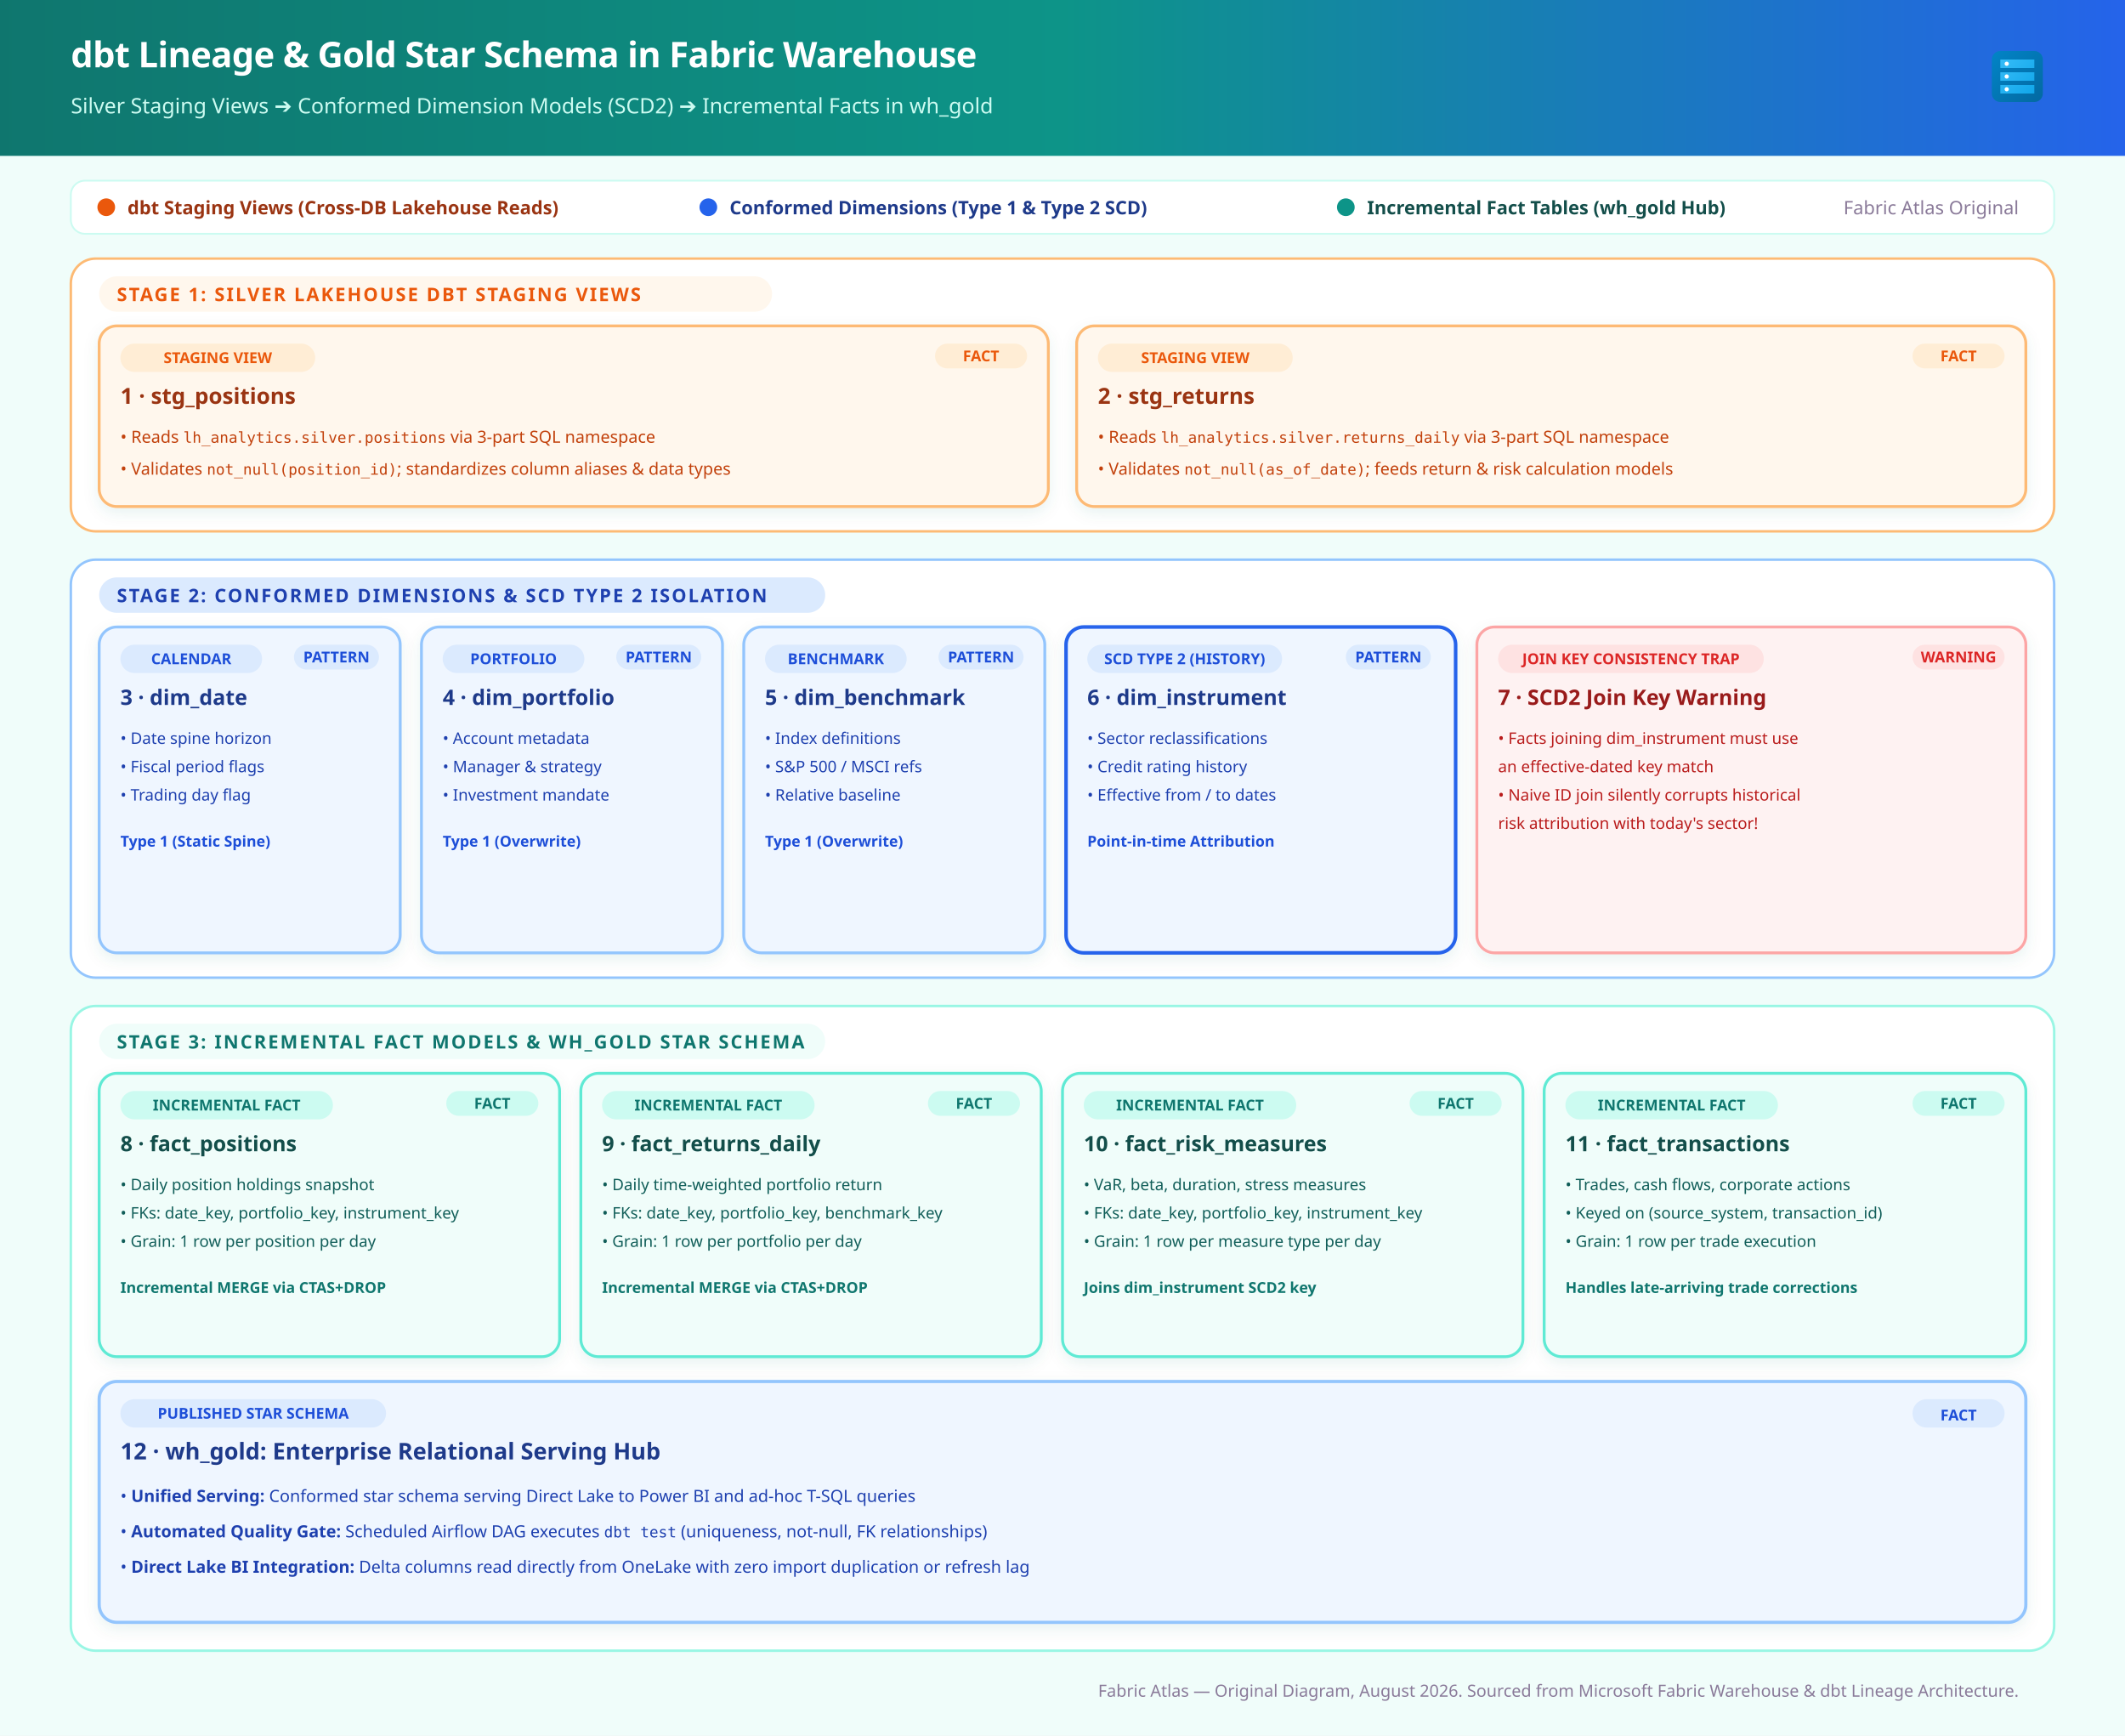
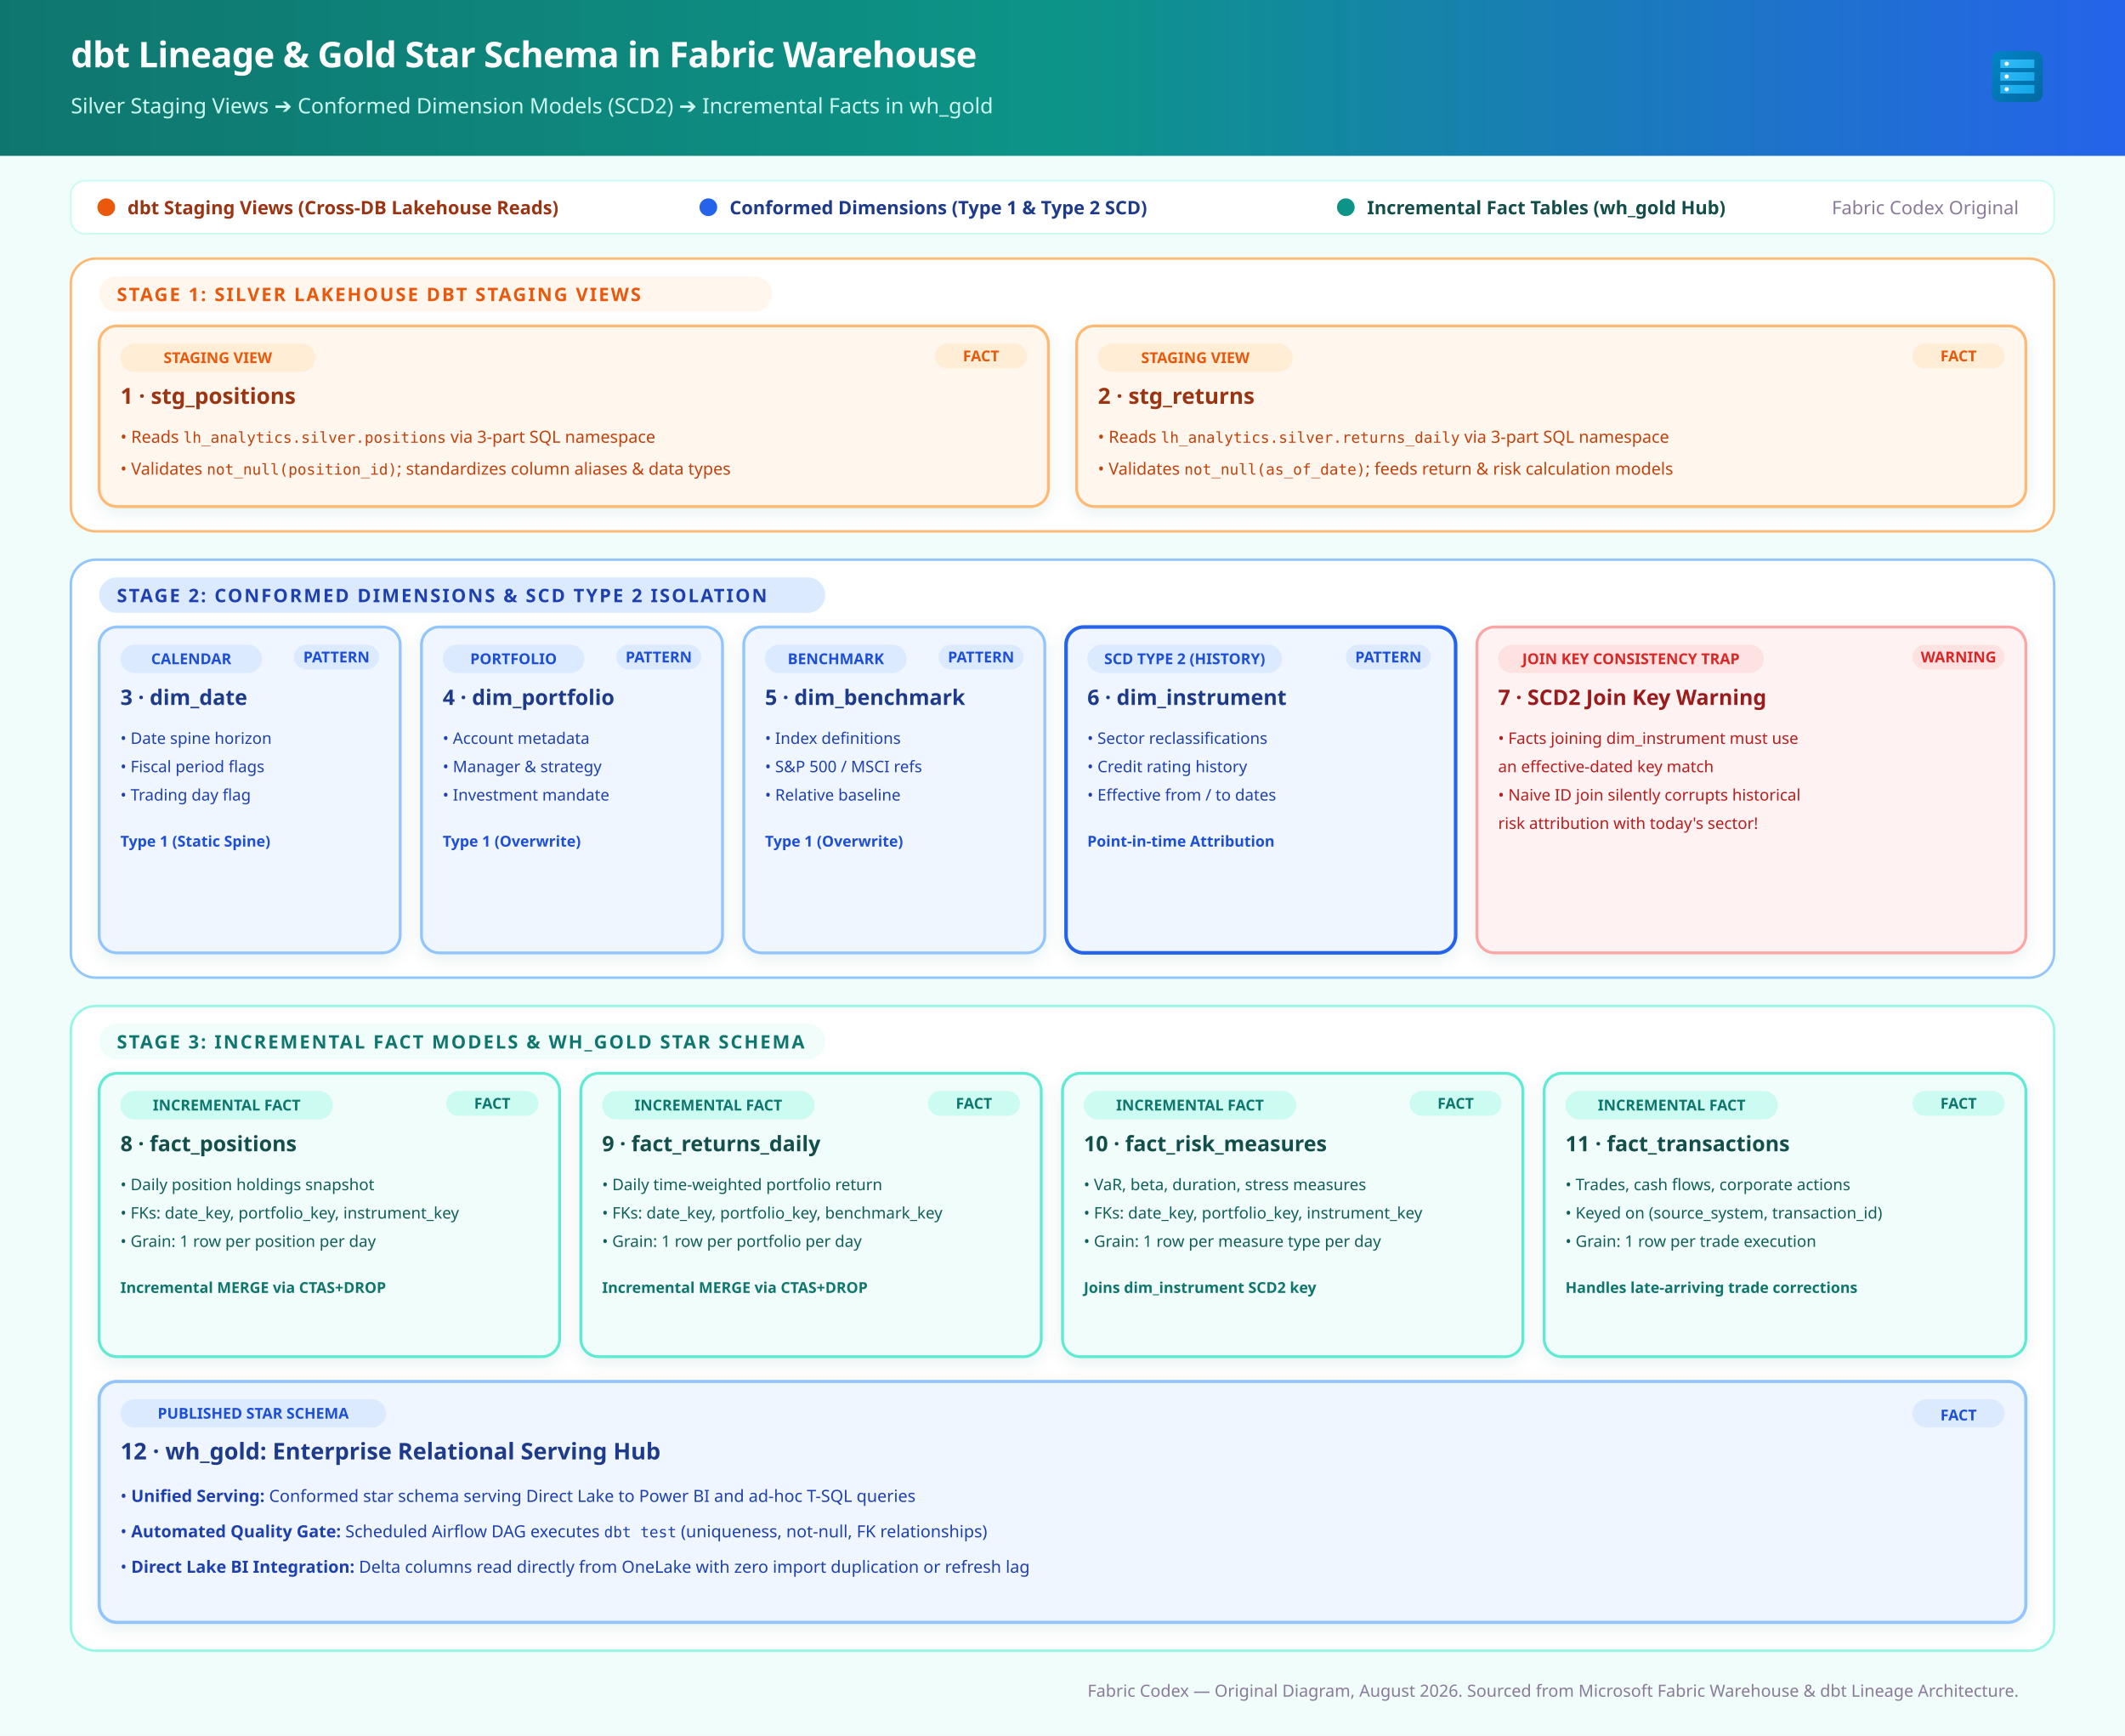
<svg xmlns="http://www.w3.org/2000/svg" viewBox="0 0 1200 980" font-family="Segoe UI, -apple-system, sans-serif" role="img" aria-labelledby="investment-gold-star-schema-title investment-gold-star-schema-desc" data-diagram-id="investment-gold-star-schema">
  <defs>
    <linearGradient id="ig-head" x1="0" y1="0" x2="1" y2="0">
      <stop offset="0" stop-color="#0F766E" />
      <stop offset="0.5" stop-color="#0D9488" />
      <stop offset="1" stop-color="#2563EB" />
    </linearGradient>
    <filter id="ig-shadow" x="-4%" y="-6%" width="108%" height="116%" filterUnits="userSpaceOnUse">
      <feDropShadow dx="0" dy="3" stdDeviation="4" flood-color="#0F766E" flood-opacity="0.09" />
    </filter>
    <marker id="ig-arr-teal" viewBox="0 0 10 10" refX="8" refY="5" markerWidth="7" markerHeight="7" orient="auto-start-reverse">
      <path d="M0 0 L10 5 L0 10 z" fill="#0D9488" />
    </marker>
    <marker id="ig-arr-blue" viewBox="0 0 10 10" refX="8" refY="5" markerWidth="7" markerHeight="7" orient="auto-start-reverse">
      <path d="M0 0 L10 5 L0 10 z" fill="#2563EB" />
    </marker>
    <marker id="ig-arr-orange" viewBox="0 0 10 10" refX="8" refY="5" markerWidth="7" markerHeight="7" orient="auto-start-reverse">
      <path d="M0 0 L10 5 L0 10 z" fill="#EA580C" />
    </marker>
    <marker id="ig-arr-red" viewBox="0 0 10 10" refX="8" refY="5" markerWidth="7" markerHeight="7" orient="auto-start-reverse">
      <path d="M0 0 L10 5 L0 10 z" fill="#DC2626" />
    </marker>
    <linearGradient id="ig-wh-a" x1="4" x2="28" y1="4" y2="28" gradientUnits="userSpaceOnUse">
      <stop stop-color="#0284C7" />
      <stop offset="1" stop-color="#0369A1" />
    </linearGradient>
    <linearGradient id="ig-wh-b" x1="6" x2="26" y1="8" y2="24" gradientUnits="userSpaceOnUse">
      <stop stop-color="#38BDF8" />
      <stop offset="1" stop-color="#0EA5E9" />
    </linearGradient>
  </defs>
  <rect width="1200" height="980" fill="#F0FDFA" />
  <rect width="1200" height="88" fill="url(#ig-head)" />
  <g data-official-icon="microsoft" data-icon-name="warehouse_item_32">
    <g transform="translate(1120,24) scale(1.2)">
      <rect x="4" y="4" width="24" height="24" rx="4" fill="url(#ig-wh-a)" />
      <path fill="url(#ig-wh-b)" d="M8 8h16v4H8zm0 6h16v4H8zm0 6h16v4H8z" />
      <circle cx="11" cy="10" r="1" fill="#FFFFFF" />
      <circle cx="11" cy="16" r="1" fill="#FFFFFF" />
      <circle cx="11" cy="22" r="1" fill="#FFFFFF" />
    </g>
  </g>
  <text x="40" y="38" font-size="20" font-weight="700" fill="#FFFFFF" letter-spacing="-0.3px">dbt Lineage &amp; Gold Star Schema in Fabric Warehouse</text>
  <text x="40" y="64" font-size="12" fill="#CCFBF1">Silver Staging Views ➔ Conformed Dimension Models (SCD2) ➔ Incremental Facts in wh_gold</text>
  <g transform="translate(40,102)" font-size="10.5">
    <rect width="1120" height="30" rx="8" fill="#FFFFFF" stroke="#CCFBF1" />
    <circle cx="20" cy="15" r="5" fill="#EA580C" />
    <text x="32" y="19" fill="#9A3412" font-weight="600">dbt Staging Views (Cross-DB Lakehouse Reads)</text>
    <circle cx="360" cy="15" r="5" fill="#2563EB" />
    <text x="372" y="19" fill="#1E3A8A" font-weight="600">Conformed Dimensions (Type 1 &amp; Type 2 SCD)</text>
    <circle cx="720" cy="15" r="5" fill="#0D9488" />
    <text x="732" y="19" fill="#134E4A" font-weight="600">Incremental Fact Tables (wh_gold Hub)</text>
-     <text x="1100" y="19" text-anchor="end" fill="#8A7A99">Fabric Atlas Original</text>
+     <text x="1100" y="19" text-anchor="end" fill="#8A7A99">Fabric Codex Original</text>
  </g>
  <rect x="40" y="146" width="1120" height="154" rx="14" fill="#FFFFFF" stroke="#FDBA74" stroke-width="1.4" />
  <rect x="56" y="156" width="380" height="20" rx="10" fill="#FFF7ED" />
  <text x="66" y="170" font-size="10.5" font-weight="700" fill="#EA580C" letter-spacing="1px">STAGE 1: SILVER LAKEHOUSE DBT STAGING VIEWS</text>
  <g data-node-id="stg-positions" role="group" tabindex="0" aria-label="stg_positions (staging view)">
    <rect x="56" y="184" width="536" height="102" rx="10" fill="#FFF7ED" stroke="#FDBA74" stroke-width="1.6" filter="url(#ig-shadow)" />
    <rect x="68" y="194" width="110" height="16" rx="8" fill="#FFEDD5" />
    <text x="123" y="205" text-anchor="middle" font-size="8.5" font-weight="700" fill="#EA580C">STAGING VIEW</text>
    <text x="68" y="228" font-size="12.5" font-weight="700" fill="#9A3412">1 · stg_positions</text>
    <text x="68" y="250" font-size="9.5" fill="#C2410C">• Reads <tspan font-family="monospace" font-size="8.5">lh_analytics.silver.positions</tspan> via 3-part SQL namespace</text>
    <text x="68" y="268" font-size="9.5" fill="#C2410C">• Validates <tspan font-family="monospace" font-size="8.5">not_null(position_id)</tspan>; standardizes column aliases &amp; data types</text>
    <rect x="528" y="194" width="52" height="14" rx="7" fill="#FFEDD5" />
    <text x="554" y="204" text-anchor="middle" font-size="8.5" font-weight="700" fill="#EA580C">FACT</text>
  </g>
  <g data-node-id="stg-returns" role="group" tabindex="0" aria-label="stg_returns (staging view)">
    <rect x="608" y="184" width="536" height="102" rx="10" fill="#FFF7ED" stroke="#FDBA74" stroke-width="1.6" filter="url(#ig-shadow)" />
    <rect x="620" y="194" width="110" height="16" rx="8" fill="#FFEDD5" />
    <text x="675" y="205" text-anchor="middle" font-size="8.5" font-weight="700" fill="#EA580C">STAGING VIEW</text>
    <text x="620" y="228" font-size="12.5" font-weight="700" fill="#9A3412">2 · stg_returns</text>
    <text x="620" y="250" font-size="9.5" fill="#C2410C">• Reads <tspan font-family="monospace" font-size="8.5">lh_analytics.silver.returns_daily</tspan> via 3-part SQL namespace</text>
    <text x="620" y="268" font-size="9.5" fill="#C2410C">• Validates <tspan font-family="monospace" font-size="8.5">not_null(as_of_date)</tspan>; feeds return &amp; risk calculation models</text>
    <rect x="1080" y="194" width="52" height="14" rx="7" fill="#FFEDD5" />
    <text x="1106" y="204" text-anchor="middle" font-size="8.5" font-weight="700" fill="#EA580C">FACT</text>
  </g>
  <rect x="40" y="316" width="1120" height="236" rx="14" fill="#FFFFFF" stroke="#93C5FD" stroke-width="1.4" />
  <rect x="56" y="326" width="410" height="20" rx="10" fill="#DBEAFE" />
  <text x="66" y="340" font-size="10.5" font-weight="700" fill="#1E40AF" letter-spacing="1px">STAGE 2: CONFORMED DIMENSIONS &amp; SCD TYPE 2 ISOLATION</text>
  <g data-node-id="dim-date" role="group" tabindex="0" aria-label="dim_date">
    <rect x="56" y="354" width="170" height="184" rx="10" fill="#EFF6FF" stroke="#93C5FD" stroke-width="1.6" filter="url(#ig-shadow)" />
    <rect x="68" y="364" width="80" height="16" rx="8" fill="#DBEAFE" />
    <text x="108" y="375" text-anchor="middle" font-size="8.5" font-weight="700" fill="#1D4ED8">CALENDAR</text>
    <text x="68" y="398" font-size="12" font-weight="700" fill="#1E3A8A">3 · dim_date</text>
    <text x="68" y="420" font-size="9" fill="#1E40AF">• Date spine horizon</text>
    <text x="68" y="436" font-size="9" fill="#1E40AF">• Fiscal period flags</text>
    <text x="68" y="452" font-size="9" fill="#1E40AF">• Trading day flag</text>
    <text x="68" y="478" font-size="8.5" font-weight="700" fill="#1D4ED8">Type 1 (Static Spine)</text>
    <rect x="166" y="364" width="48" height="14" rx="7" fill="#DBEAFE" />
    <text x="190" y="374" text-anchor="middle" font-size="8.5" font-weight="700" fill="#1D4ED8">PATTERN</text>
  </g>
  <g data-node-id="dim-portfolio" role="group" tabindex="0" aria-label="dim_portfolio">
    <rect x="238" y="354" width="170" height="184" rx="10" fill="#EFF6FF" stroke="#93C5FD" stroke-width="1.6" filter="url(#ig-shadow)" />
    <rect x="250" y="364" width="80" height="16" rx="8" fill="#DBEAFE" />
    <text x="290" y="375" text-anchor="middle" font-size="8.5" font-weight="700" fill="#1D4ED8">PORTFOLIO</text>
    <text x="250" y="398" font-size="12" font-weight="700" fill="#1E3A8A">4 · dim_portfolio</text>
    <text x="250" y="420" font-size="9" fill="#1E40AF">• Account metadata</text>
    <text x="250" y="436" font-size="9" fill="#1E40AF">• Manager &amp; strategy</text>
    <text x="250" y="452" font-size="9" fill="#1E40AF">• Investment mandate</text>
    <text x="250" y="478" font-size="8.5" font-weight="700" fill="#1D4ED8">Type 1 (Overwrite)</text>
    <rect x="348" y="364" width="48" height="14" rx="7" fill="#DBEAFE" />
    <text x="372" y="374" text-anchor="middle" font-size="8.5" font-weight="700" fill="#1D4ED8">PATTERN</text>
  </g>
  <g data-node-id="dim-benchmark" role="group" tabindex="0" aria-label="dim_benchmark">
    <rect x="420" y="354" width="170" height="184" rx="10" fill="#EFF6FF" stroke="#93C5FD" stroke-width="1.6" filter="url(#ig-shadow)" />
    <rect x="432" y="364" width="80" height="16" rx="8" fill="#DBEAFE" />
    <text x="472" y="375" text-anchor="middle" font-size="8.5" font-weight="700" fill="#1D4ED8">BENCHMARK</text>
    <text x="432" y="398" font-size="12" font-weight="700" fill="#1E3A8A">5 · dim_benchmark</text>
    <text x="432" y="420" font-size="9" fill="#1E40AF">• Index definitions</text>
    <text x="432" y="436" font-size="9" fill="#1E40AF">• S&amp;P 500 / MSCI refs</text>
    <text x="432" y="452" font-size="9" fill="#1E40AF">• Relative baseline</text>
    <text x="432" y="478" font-size="8.5" font-weight="700" fill="#1D4ED8">Type 1 (Overwrite)</text>
    <rect x="530" y="364" width="48" height="14" rx="7" fill="#DBEAFE" />
    <text x="554" y="374" text-anchor="middle" font-size="8.5" font-weight="700" fill="#1D4ED8">PATTERN</text>
  </g>
  <g data-node-id="dim-instrument-scd2" role="group" tabindex="0" aria-label="dim_instrument (SCD Type 2)">
    <rect x="602" y="354" width="220" height="184" rx="10" fill="#EFF6FF" stroke="#2563EB" stroke-width="2" filter="url(#ig-shadow)" />
    <rect x="614" y="364" width="110" height="16" rx="8" fill="#DBEAFE" />
    <text x="669" y="375" text-anchor="middle" font-size="8.5" font-weight="700" fill="#1D4ED8">SCD TYPE 2 (HISTORY)</text>
    <text x="614" y="398" font-size="12" font-weight="700" fill="#1E3A8A">6 · dim_instrument</text>
    <text x="614" y="420" font-size="9" fill="#1E40AF">• Sector reclassifications</text>
    <text x="614" y="436" font-size="9" fill="#1E40AF">• Credit rating history</text>
    <text x="614" y="452" font-size="9" fill="#1E40AF">• Effective from / to dates</text>
    <text x="614" y="478" font-size="8.5" font-weight="700" fill="#1D4ED8">Point-in-time Attribution</text>
    <rect x="760" y="364" width="48" height="14" rx="7" fill="#DBEAFE" />
    <text x="784" y="374" text-anchor="middle" font-size="8.5" font-weight="700" fill="#1D4ED8">PATTERN</text>
  </g>
  <g data-node-id="scd2-consistency-warning" role="group" tabindex="0" aria-label="SCD Type 2 only on one dimension">
    <rect x="834" y="354" width="310" height="184" rx="10" fill="#FEF2F2" stroke="#FCA5A5" stroke-width="1.6" filter="url(#ig-shadow)" />
    <rect x="846" y="364" width="150" height="16" rx="8" fill="#FEE2E2" />
    <text x="921" y="375" text-anchor="middle" font-size="8.5" font-weight="700" fill="#DC2626">JOIN KEY CONSISTENCY TRAP</text>
    <text x="846" y="398" font-size="12" font-weight="700" fill="#991B1B">7 · SCD2 Join Key Warning</text>
    <text x="846" y="420" font-size="9" fill="#B91C1C">• Facts joining dim_instrument must use</text>
    <text x="846" y="436" font-size="9" fill="#B91C1C">  an effective-dated key match</text>
    <text x="846" y="452" font-size="9" fill="#B91C1C">• Naive ID join silently corrupts historical</text>
    <text x="846" y="468" font-size="9" fill="#B91C1C">  risk attribution with today's sector!</text>
    <rect x="1080" y="364" width="52" height="14" rx="7" fill="#FEE2E2" />
    <text x="1106" y="374" text-anchor="middle" font-size="8.5" font-weight="700" fill="#DC2626">WARNING</text>
  </g>
  <rect x="40" y="568" width="1120" height="364" rx="14" fill="#FFFFFF" stroke="#99F6E4" stroke-width="1.4" />
  <rect x="56" y="578" width="410" height="20" rx="10" fill="#F0FDFA" />
  <text x="66" y="592" font-size="10.5" font-weight="700" fill="#0F766E" letter-spacing="1px">STAGE 3: INCREMENTAL FACT MODELS &amp; WH_GOLD STAR SCHEMA</text>
  <g data-node-id="fact-positions" role="group" tabindex="0" aria-label="fact_positions (incremental)">
    <rect x="56" y="606" width="260" height="160" rx="10" fill="#F0FDFA" stroke="#5EEAD4" stroke-width="1.6" filter="url(#ig-shadow)" />
    <rect x="68" y="616" width="120" height="16" rx="8" fill="#CCFBF1" />
    <text x="128" y="627" text-anchor="middle" font-size="8.5" font-weight="700" fill="#0F766E">INCREMENTAL FACT</text>
    <text x="68" y="650" font-size="12" font-weight="700" fill="#134E4A">8 · fact_positions</text>
    <text x="68" y="672" font-size="9" fill="#115E59">• Daily position holdings snapshot</text>
    <text x="68" y="688" font-size="9" fill="#115E59">• FKs: date_key, portfolio_key, instrument_key</text>
    <text x="68" y="704" font-size="9" fill="#115E59">• Grain: 1 row per position per day</text>
    <text x="68" y="730" font-size="8.5" font-weight="700" fill="#0F766E">Incremental MERGE via CTAS+DROP</text>
    <rect x="252" y="616" width="52" height="14" rx="7" fill="#CCFBF1" />
    <text x="278" y="626" text-anchor="middle" font-size="8.5" font-weight="700" fill="#0F766E">FACT</text>
  </g>
  <g data-node-id="fact-returns-daily" role="group" tabindex="0" aria-label="fact_returns_daily (incremental)">
    <rect x="328" y="606" width="260" height="160" rx="10" fill="#F0FDFA" stroke="#5EEAD4" stroke-width="1.6" filter="url(#ig-shadow)" />
    <rect x="340" y="616" width="120" height="16" rx="8" fill="#CCFBF1" />
    <text x="400" y="627" text-anchor="middle" font-size="8.5" font-weight="700" fill="#0F766E">INCREMENTAL FACT</text>
    <text x="340" y="650" font-size="12" font-weight="700" fill="#134E4A">9 · fact_returns_daily</text>
    <text x="340" y="672" font-size="9" fill="#115E59">• Daily time-weighted portfolio return</text>
    <text x="340" y="688" font-size="9" fill="#115E59">• FKs: date_key, portfolio_key, benchmark_key</text>
    <text x="340" y="704" font-size="9" fill="#115E59">• Grain: 1 row per portfolio per day</text>
    <text x="340" y="730" font-size="8.5" font-weight="700" fill="#0F766E">Incremental MERGE via CTAS+DROP</text>
    <rect x="524" y="616" width="52" height="14" rx="7" fill="#CCFBF1" />
    <text x="550" y="626" text-anchor="middle" font-size="8.5" font-weight="700" fill="#0F766E">FACT</text>
  </g>
  <g data-node-id="fact-risk-measures" role="group" tabindex="0" aria-label="fact_risk_measures (incremental)">
    <rect x="600" y="606" width="260" height="160" rx="10" fill="#F0FDFA" stroke="#5EEAD4" stroke-width="1.6" filter="url(#ig-shadow)" />
    <rect x="612" y="616" width="120" height="16" rx="8" fill="#CCFBF1" />
    <text x="672" y="627" text-anchor="middle" font-size="8.5" font-weight="700" fill="#0F766E">INCREMENTAL FACT</text>
    <text x="612" y="650" font-size="12" font-weight="700" fill="#134E4A">10 · fact_risk_measures</text>
    <text x="612" y="672" font-size="9" fill="#115E59">• VaR, beta, duration, stress measures</text>
    <text x="612" y="688" font-size="9" fill="#115E59">• FKs: date_key, portfolio_key, instrument_key</text>
    <text x="612" y="704" font-size="9" fill="#115E59">• Grain: 1 row per measure type per day</text>
    <text x="612" y="730" font-size="8.5" font-weight="700" fill="#0F766E">Joins dim_instrument SCD2 key</text>
    <rect x="796" y="616" width="52" height="14" rx="7" fill="#CCFBF1" />
    <text x="822" y="626" text-anchor="middle" font-size="8.5" font-weight="700" fill="#0F766E">FACT</text>
  </g>
  <g data-node-id="fact-transactions" role="group" tabindex="0" aria-label="fact_transactions (incremental)">
    <rect x="872" y="606" width="272" height="160" rx="10" fill="#F0FDFA" stroke="#5EEAD4" stroke-width="1.6" filter="url(#ig-shadow)" />
    <rect x="884" y="616" width="120" height="16" rx="8" fill="#CCFBF1" />
    <text x="944" y="627" text-anchor="middle" font-size="8.5" font-weight="700" fill="#0F766E">INCREMENTAL FACT</text>
    <text x="884" y="650" font-size="12" font-weight="700" fill="#134E4A">11 · fact_transactions</text>
    <text x="884" y="672" font-size="9" fill="#115E59">• Trades, cash flows, corporate actions</text>
    <text x="884" y="688" font-size="9" fill="#115E59">• Keyed on (source_system, transaction_id)</text>
    <text x="884" y="704" font-size="9" fill="#115E59">• Grain: 1 row per trade execution</text>
    <text x="884" y="730" font-size="8.5" font-weight="700" fill="#0F766E">Handles late-arriving trade corrections</text>
    <rect x="1080" y="616" width="52" height="14" rx="7" fill="#CCFBF1" />
    <text x="1106" y="626" text-anchor="middle" font-size="8.5" font-weight="700" fill="#0F766E">FACT</text>
  </g>
  <g data-node-id="wh-gold-star" role="group" tabindex="0" aria-label="wh_gold star schema">
    <rect x="56" y="780" width="1088" height="136" rx="10" fill="#EFF6FF" stroke="#93C5FD" stroke-width="1.8" filter="url(#ig-shadow)" />
    <rect x="68" y="790" width="150" height="16" rx="8" fill="#DBEAFE" />
    <text x="143" y="801" text-anchor="middle" font-size="8.5" font-weight="700" fill="#1D4ED8">PUBLISHED STAR SCHEMA</text>
    <text x="68" y="824" font-size="13" font-weight="700" fill="#1E3A8A">12 · wh_gold: Enterprise Relational Serving Hub</text>
    <text x="68" y="848" font-size="9.5" fill="#1E40AF">• <tspan font-weight="700">Unified Serving:</tspan> Conformed star schema serving Direct Lake to Power BI and ad-hoc T-SQL queries</text>
    <text x="68" y="868" font-size="9.5" fill="#1E40AF">• <tspan font-weight="700">Automated Quality Gate:</tspan> Scheduled Airflow DAG executes <tspan font-family="monospace" font-size="8.5">dbt test</tspan> (uniqueness, not-null, FK relationships)</text>
    <text x="68" y="888" font-size="9.5" fill="#1E40AF">• <tspan font-weight="700">Direct Lake BI Integration:</tspan> Delta columns read directly from OneLake with zero import duplication or refresh lag</text>
    <rect x="1080" y="790" width="52" height="16" rx="8" fill="#DBEAFE" />
    <text x="1106" y="802" text-anchor="middle" font-size="8.5" font-weight="700" fill="#1D4ED8">FACT</text>
  </g>
-   <text x="1140" y="958" text-anchor="end" font-size="9.5" fill="#8A7A99">Fabric Atlas — Original Diagram, August 2026. Sourced from Microsoft Fabric Warehouse &amp; dbt Lineage Architecture.</text>
+   <text x="1140" y="958" text-anchor="end" font-size="9.5" fill="#8A7A99">Fabric Codex — Original Diagram, August 2026. Sourced from Microsoft Fabric Warehouse &amp; dbt Lineage Architecture.</text>
</svg>
